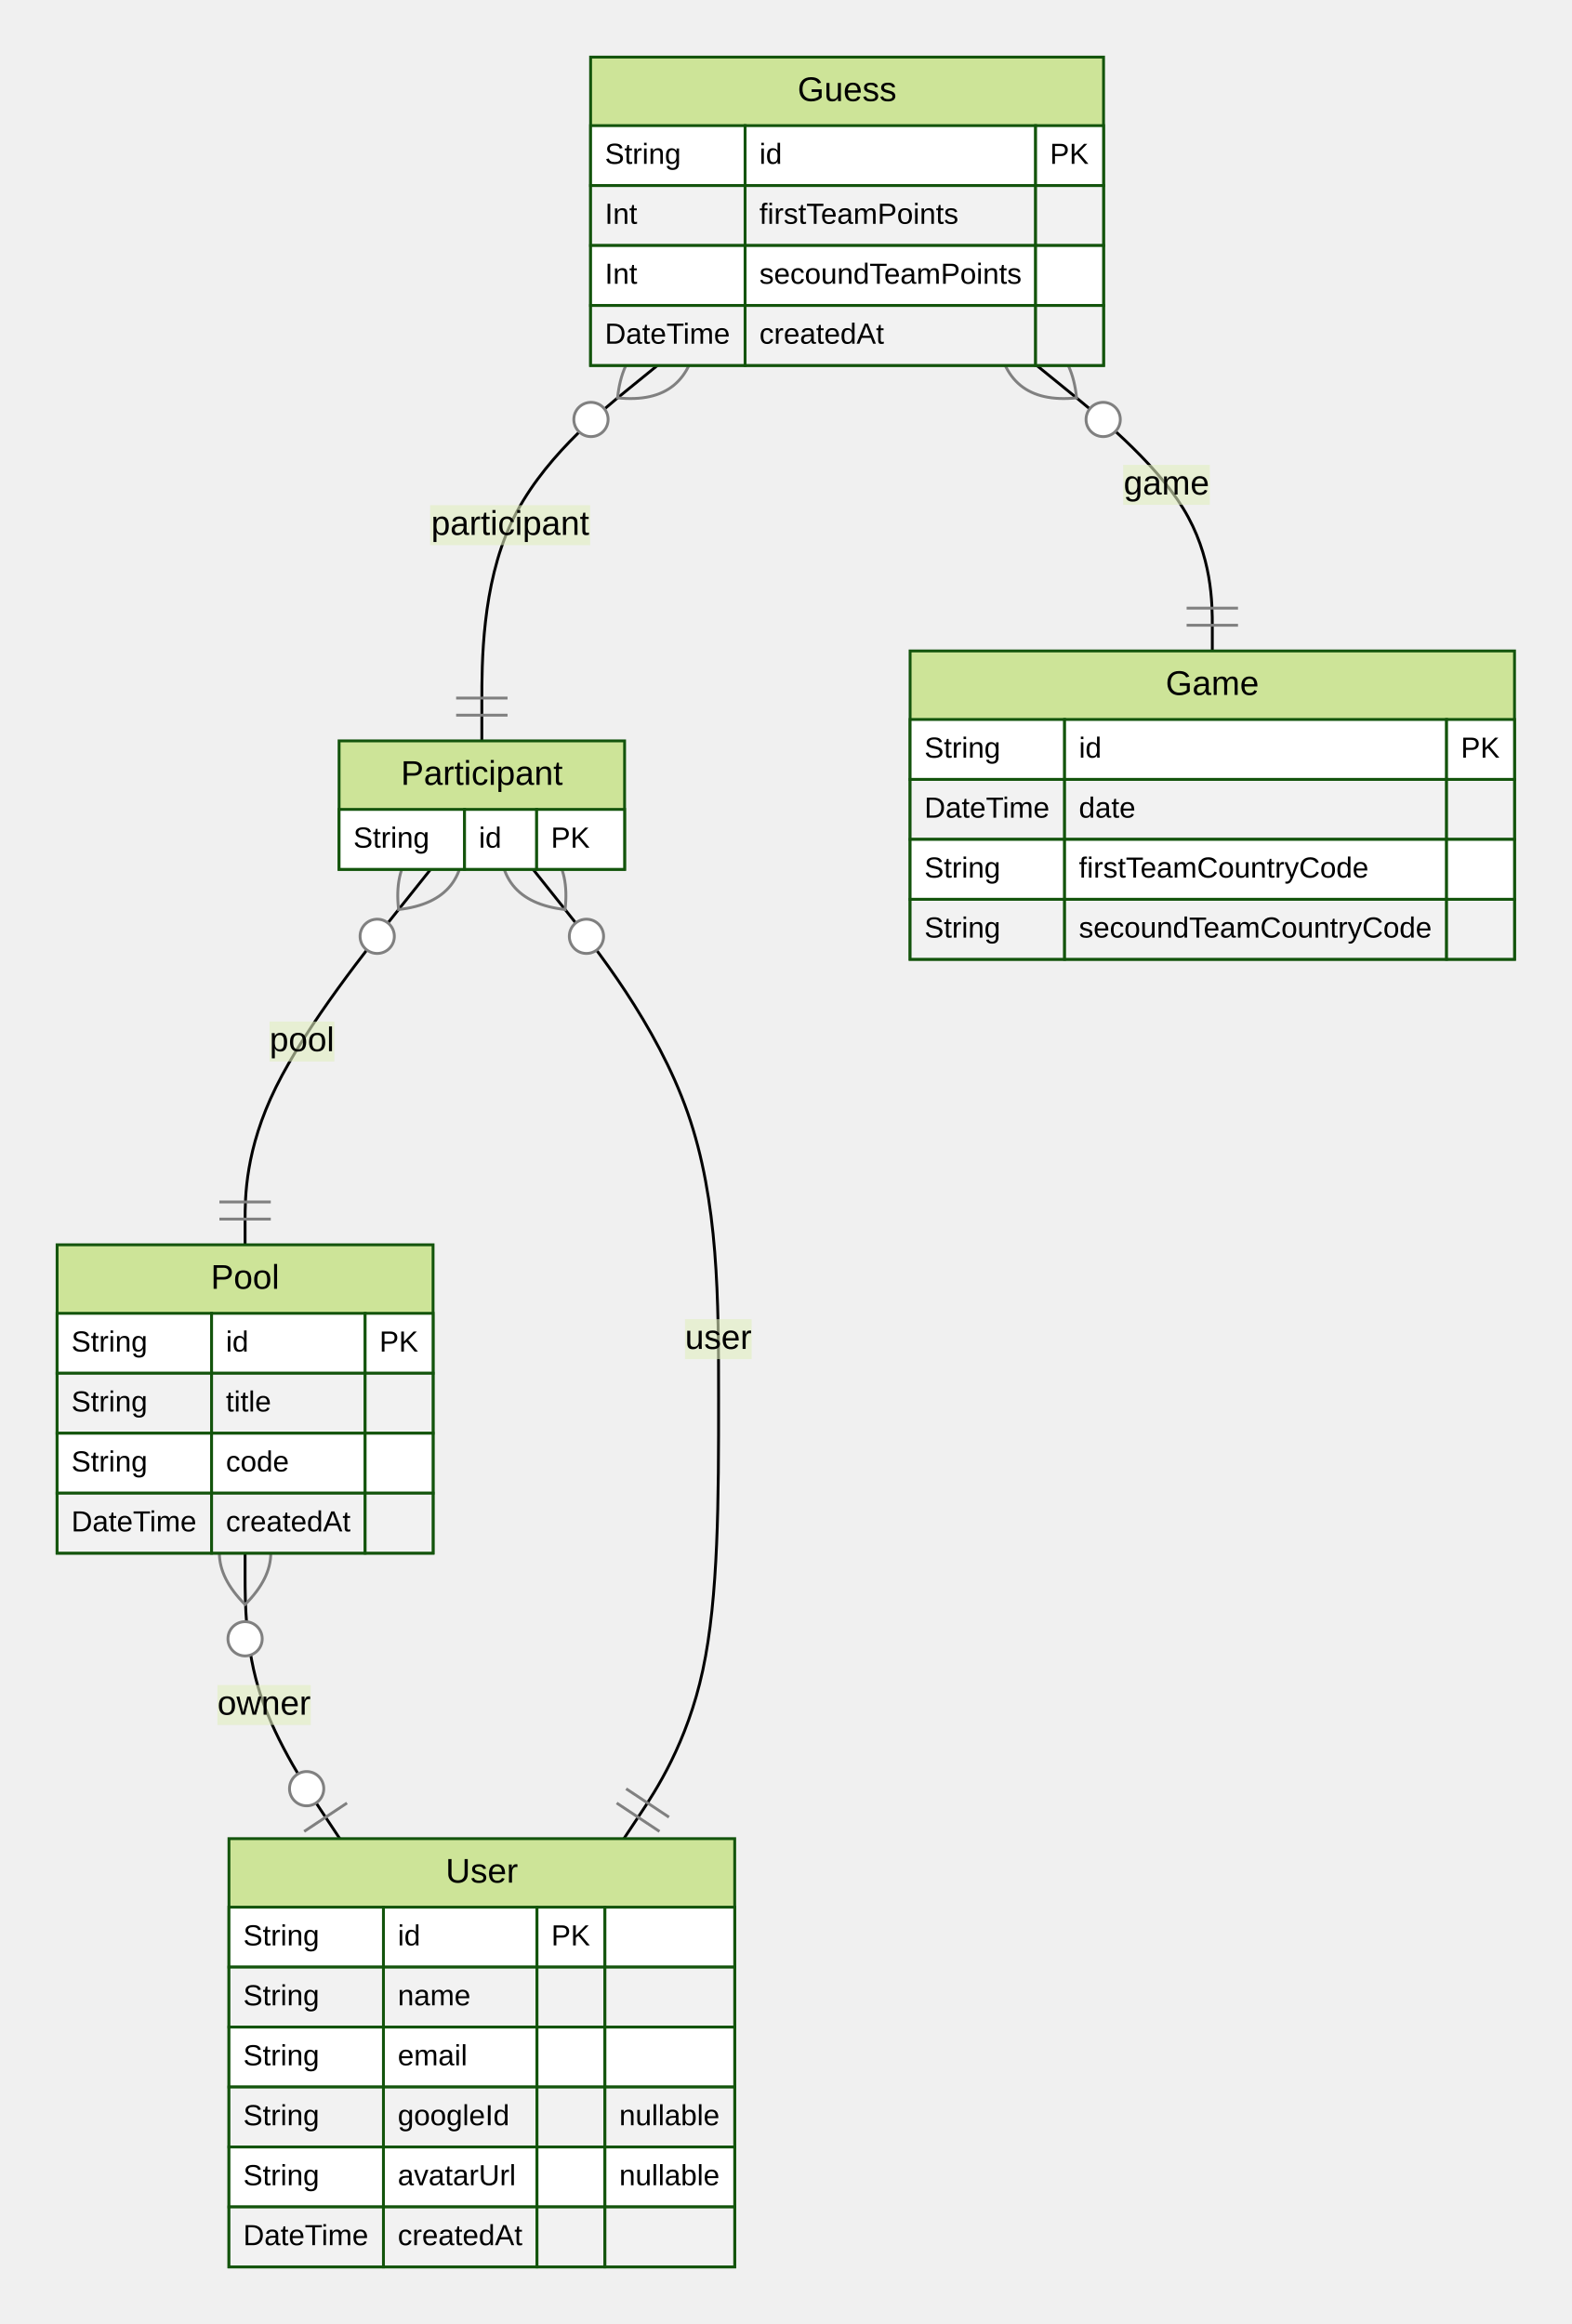
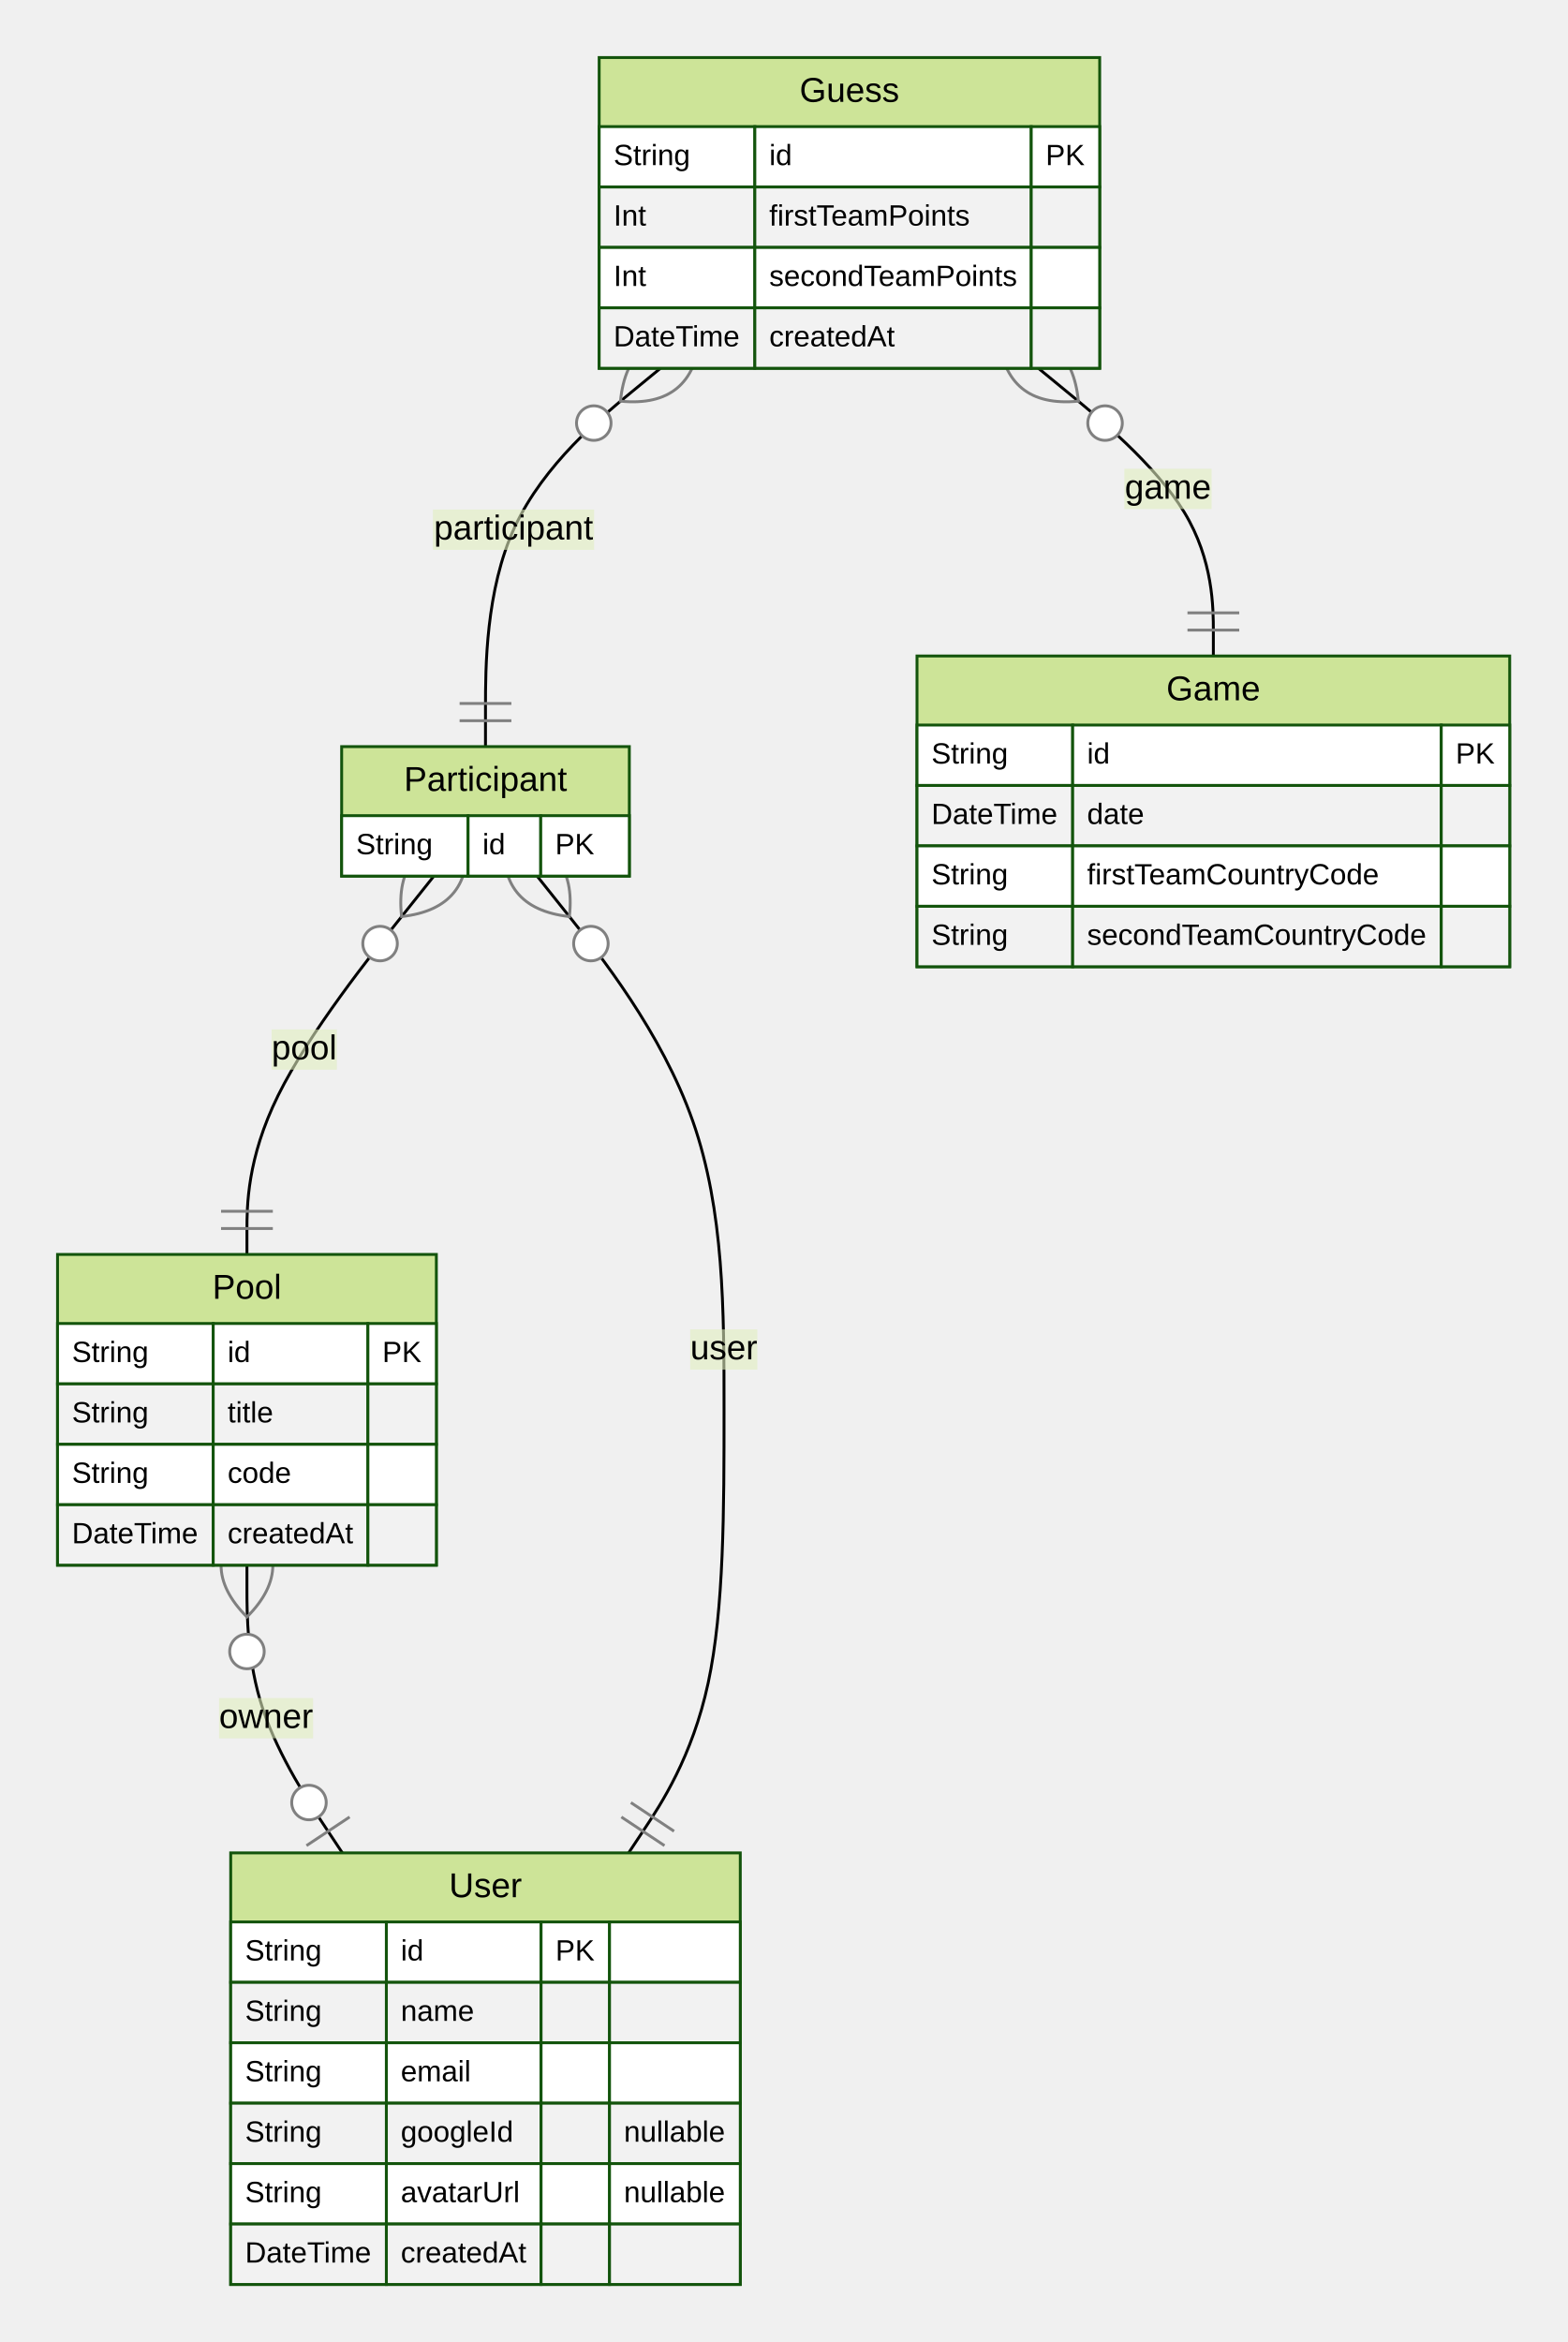
- <svg xmlns="http://www.w3.org/2000/svg" aria-labelledby="chart-title-mermaid-0 chart-desc-mermaid-0" role="img" viewBox="0 0 550.457 814" style="max-width: 550.457px; background-color: white;" width="100%" id="mermaid-0">
+ <svg xmlns="http://www.w3.org/2000/svg" aria-labelledby="chart-title-mermaid-0 chart-desc-mermaid-0" role="img" viewBox="0 0 544.791 814" style="max-width: 544.791px; background-color: white;" width="100%" id="mermaid-0">
  <style>#mermaid-0 {font-family:"trebuchet ms",verdana,arial,sans-serif;font-size:16px;fill:#000000;}#mermaid-0 .error-icon{fill:#552222;}#mermaid-0 .error-text{fill:#552222;stroke:#552222;}#mermaid-0 .edge-thickness-normal{stroke-width:2px;}#mermaid-0 .edge-thickness-thick{stroke-width:3.5px;}#mermaid-0 .edge-pattern-solid{stroke-dasharray:0;}#mermaid-0 .edge-pattern-dashed{stroke-dasharray:3;}#mermaid-0 .edge-pattern-dotted{stroke-dasharray:2;}#mermaid-0 .marker{fill:#000000;stroke:#000000;}#mermaid-0 .marker.cross{stroke:#000000;}#mermaid-0 svg{font-family:"trebuchet ms",verdana,arial,sans-serif;font-size:16px;}#mermaid-0 .entityBox{fill:#cde498;stroke:#13540c;}#mermaid-0 .attributeBoxOdd{fill:#ffffff;stroke:#13540c;}#mermaid-0 .attributeBoxEven{fill:#f2f2f2;stroke:#13540c;}#mermaid-0 .relationshipLabelBox{fill:hsl(78.158, 58.462%, 84.51%);opacity:0.7;background-color:hsl(78.158, 58.462%, 84.51%);}#mermaid-0 .relationshipLabelBox rect{opacity:0.5;}#mermaid-0 .relationshipLine{stroke:#000000;}#mermaid-0 :root{--mermaid-font-family:"trebuchet ms",verdana,arial,sans-serif;}</style>
  <g />
  <defs>
    <marker orient="auto" markerHeight="18" markerWidth="18" refY="9" refX="0" id="ONLY_ONE_START">
      <path d="M9,0 L9,18 M15,0 L15,18" fill="none" stroke="gray" />
    </marker>
  </defs>
  <defs>
    <marker orient="auto" markerHeight="18" markerWidth="18" refY="9" refX="18" id="ONLY_ONE_END">
      <path d="M3,0 L3,18 M9,0 L9,18" fill="none" stroke="gray" />
    </marker>
  </defs>
  <defs>
    <marker orient="auto" markerHeight="18" markerWidth="30" refY="9" refX="0" id="ZERO_OR_ONE_START">
      <circle r="6" cy="9" cx="21" fill="white" stroke="gray" />
      <path d="M9,0 L9,18" fill="none" stroke="gray" />
    </marker>
  </defs>
  <defs>
    <marker orient="auto" markerHeight="18" markerWidth="30" refY="9" refX="30" id="ZERO_OR_ONE_END">
      <circle r="6" cy="9" cx="9" fill="white" stroke="gray" />
      <path d="M21,0 L21,18" fill="none" stroke="gray" />
    </marker>
  </defs>
  <defs>
    <marker orient="auto" markerHeight="36" markerWidth="45" refY="18" refX="18" id="ONE_OR_MORE_START">
      <path d="M0,18 Q 18,0 36,18 Q 18,36 0,18 M42,9 L42,27" fill="none" stroke="gray" />
    </marker>
  </defs>
  <defs>
    <marker orient="auto" markerHeight="36" markerWidth="45" refY="18" refX="27" id="ONE_OR_MORE_END">
      <path d="M3,9 L3,27 M9,18 Q27,0 45,18 Q27,36 9,18" fill="none" stroke="gray" />
    </marker>
  </defs>
  <defs>
    <marker orient="auto" markerHeight="36" markerWidth="57" refY="18" refX="18" id="ZERO_OR_MORE_START">
      <circle r="6" cy="18" cx="48" fill="white" stroke="gray" />
      <path d="M0,18 Q18,0 36,18 Q18,36 0,18" fill="none" stroke="gray" />
    </marker>
  </defs>
  <defs>
    <marker orient="auto" markerHeight="36" markerWidth="57" refY="18" refX="39" id="ZERO_OR_MORE_END">
      <circle r="6" cy="18" cx="9" fill="white" stroke="gray" />
      <path d="M21,18 Q39,0 57,18 Q39,36 21,18" fill="none" stroke="gray" />
    </marker>
  </defs>
  <path marker-start="url(#ZERO_OR_MORE_START)" marker-end="url(#ZERO_OR_ONE_END)" fill="none" stroke="gray" d="M85.841,544L85.841,552.333C85.841,560.667,85.841,577.333,91.37,594C96.898,610.667,107.954,627.333,113.482,635.667L119.01,644" class="er relationshipLine" />
  <path marker-start="url(#ZERO_OR_MORE_START)" marker-end="url(#ONLY_ONE_END)" fill="none" stroke="gray" d="M186.702,304.5L197.532,318.083C208.362,331.667,230.023,358.833,240.853,389.75C251.683,420.667,251.683,455.333,251.683,490C251.683,524.667,251.683,559.333,246.155,585C240.627,610.667,229.571,627.333,224.043,635.667L218.515,644" class="er relationshipLine" />
  <path marker-start="url(#ZERO_OR_MORE_START)" marker-end="url(#ONLY_ONE_END)" fill="none" stroke="gray" d="M150.823,304.5L139.992,318.083C129.162,331.667,107.502,358.833,96.672,380.75C85.841,402.667,85.841,419.333,85.841,427.667L85.841,436" class="er relationshipLine" />
-   <path marker-start="url(#ZERO_OR_MORE_START)" marker-end="url(#ONLY_ONE_END)" fill="none" stroke="gray" d="M230.264,128L220.014,136.333C209.763,144.667,189.263,161.333,179.013,183.25C168.762,205.167,168.762,232.333,168.762,245.917L168.762,259.5" class="er relationshipLine" />
-   <path marker-start="url(#ZERO_OR_MORE_START)" marker-end="url(#ONLY_ONE_END)" fill="none" stroke="gray" d="M363.108,128L373.358,136.333C383.608,144.667,404.109,161.333,414.359,178C424.61,194.667,424.61,211.333,424.61,219.667L424.61,228" class="er relationshipLine" />
+   <path marker-start="url(#ZERO_OR_MORE_START)" marker-end="url(#ONLY_ONE_END)" fill="none" stroke="gray" d="M229.583,128L219.446,136.333C209.309,144.667,189.036,161.333,178.899,183.25C168.762,205.167,168.762,232.333,168.762,245.917L168.762,259.5" class="er relationshipLine" />
+   <path marker-start="url(#ZERO_OR_MORE_START)" marker-end="url(#ONLY_ONE_END)" fill="none" stroke="gray" d="M360.956,128L371.093,136.333C381.23,144.667,401.503,161.333,411.64,178C421.777,194.667,421.777,211.333,421.777,219.667L421.777,228" class="er relationshipLine" />
  <g transform="translate(20,436 )" id="Pool">
    <rect height="108" width="131.683" y="0" x="0" stroke="gray" fill-opacity="100%" fill="honeydew" class="er entityBox" />
    <text transform="translate(65.84149,12)" style="font-family: &quot;trebuchet ms&quot;, verdana, arial, sans-serif;; font-size: 12px" text-anchor="middle" dominant-baseline="middle" y="0" x="0" id="entity-Pool" class="er entityLabel">Pool</text>
    <rect height="21" width="54.113" y="24" x="0" stroke="gray" fill-opacity="100%" fill="honeydew" class="er attributeBoxOdd" />
    <text transform="translate(5,34.5)" style="font-family: &quot;trebuchet ms&quot;, verdana, arial, sans-serif;; font-size: 10.2px" text-anchor="left" dominant-baseline="middle" y="0" x="0" id="entity-Pool-attr-1-type" class="er entityLabel">String</text>
    <rect height="21" width="53.775" y="24" x="54.113" stroke="gray" fill-opacity="100%" fill="honeydew" class="er attributeBoxOdd" />
    <text transform="translate(59.11313,34.5)" style="font-family: &quot;trebuchet ms&quot;, verdana, arial, sans-serif;; font-size: 10.2px" text-anchor="left" dominant-baseline="middle" y="0" x="0" id="entity-Pool-attr-1-name" class="er entityLabel">id</text>
    <rect height="21" width="23.795" y="24" x="107.888" stroke="gray" fill-opacity="100%" fill="honeydew" class="er attributeBoxOdd" />
    <text transform="translate(112.888,34.5)" style="font-family: &quot;trebuchet ms&quot;, verdana, arial, sans-serif;; font-size: 10.2px" text-anchor="left" dominant-baseline="middle" y="0" x="0" id="entity-Pool-attr-1-key" class="er entityLabel">PK</text>
    <rect height="21" width="54.113" y="45" x="0" stroke="gray" fill-opacity="100%" fill="honeydew" class="er attributeBoxEven" />
    <text transform="translate(5,55.5)" style="font-family: &quot;trebuchet ms&quot;, verdana, arial, sans-serif;; font-size: 10.2px" text-anchor="left" dominant-baseline="middle" y="0" x="0" id="entity-Pool-attr-2-type" class="er entityLabel">String</text>
    <rect height="21" width="53.775" y="45" x="54.113" stroke="gray" fill-opacity="100%" fill="honeydew" class="er attributeBoxEven" />
    <text transform="translate(59.11313,55.5)" style="font-family: &quot;trebuchet ms&quot;, verdana, arial, sans-serif;; font-size: 10.2px" text-anchor="left" dominant-baseline="middle" y="0" x="0" id="entity-Pool-attr-2-name" class="er entityLabel">title</text>
    <rect height="21" width="23.795" y="45" x="107.888" stroke="gray" fill-opacity="100%" fill="honeydew" class="er attributeBoxEven" />
    <text transform="translate(112.888,55.5)" style="font-family: &quot;trebuchet ms&quot;, verdana, arial, sans-serif;; font-size: 10.2px" text-anchor="left" dominant-baseline="middle" y="0" x="0" id="entity-Pool-attr-2-key" class="er entityLabel" />
    <rect height="21" width="54.113" y="66" x="0" stroke="gray" fill-opacity="100%" fill="honeydew" class="er attributeBoxOdd" />
    <text transform="translate(5,76.5)" style="font-family: &quot;trebuchet ms&quot;, verdana, arial, sans-serif;; font-size: 10.2px" text-anchor="left" dominant-baseline="middle" y="0" x="0" id="entity-Pool-attr-3-type" class="er entityLabel">String</text>
    <rect height="21" width="53.775" y="66" x="54.113" stroke="gray" fill-opacity="100%" fill="honeydew" class="er attributeBoxOdd" />
    <text transform="translate(59.11313,76.5)" style="font-family: &quot;trebuchet ms&quot;, verdana, arial, sans-serif;; font-size: 10.2px" text-anchor="left" dominant-baseline="middle" y="0" x="0" id="entity-Pool-attr-3-name" class="er entityLabel">code</text>
    <rect height="21" width="23.795" y="66" x="107.888" stroke="gray" fill-opacity="100%" fill="honeydew" class="er attributeBoxOdd" />
    <text transform="translate(112.888,76.5)" style="font-family: &quot;trebuchet ms&quot;, verdana, arial, sans-serif;; font-size: 10.2px" text-anchor="left" dominant-baseline="middle" y="0" x="0" id="entity-Pool-attr-3-key" class="er entityLabel" />
    <rect height="21" width="54.113" y="87" x="0" stroke="gray" fill-opacity="100%" fill="honeydew" class="er attributeBoxEven" />
    <text transform="translate(5,97.5)" style="font-family: &quot;trebuchet ms&quot;, verdana, arial, sans-serif;; font-size: 10.2px" text-anchor="left" dominant-baseline="middle" y="0" x="0" id="entity-Pool-attr-4-type" class="er entityLabel">DateTime</text>
    <rect height="21" width="53.775" y="87" x="54.113" stroke="gray" fill-opacity="100%" fill="honeydew" class="er attributeBoxEven" />
    <text transform="translate(59.11313,97.5)" style="font-family: &quot;trebuchet ms&quot;, verdana, arial, sans-serif;; font-size: 10.2px" text-anchor="left" dominant-baseline="middle" y="0" x="0" id="entity-Pool-attr-4-name" class="er entityLabel">createdAt</text>
    <rect height="21" width="23.795" y="87" x="107.888" stroke="gray" fill-opacity="100%" fill="honeydew" class="er attributeBoxEven" />
    <text transform="translate(112.888,97.5)" style="font-family: &quot;trebuchet ms&quot;, verdana, arial, sans-serif;; font-size: 10.2px" text-anchor="left" dominant-baseline="middle" y="0" x="0" id="entity-Pool-attr-4-key" class="er entityLabel" />
  </g>
  <g transform="translate(118.7622,259.5 )" id="Participant">
    <rect height="45" width="100" y="0" x="0" stroke="gray" fill-opacity="100%" fill="honeydew" class="er entityBox" />
    <text transform="translate(50,12)" style="font-family: &quot;trebuchet ms&quot;, verdana, arial, sans-serif;; font-size: 12px" text-anchor="middle" dominant-baseline="middle" y="0" x="0" id="entity-Participant" class="er entityLabel">Participant</text>
    <rect height="21" width="43.945" y="24" x="0" stroke="gray" fill-opacity="100%" fill="honeydew" class="er attributeBoxOdd" />
    <text transform="translate(5,34.5)" style="font-family: &quot;trebuchet ms&quot;, verdana, arial, sans-serif;; font-size: 10.2px" text-anchor="left" dominant-baseline="middle" y="0" x="0" id="entity-Participant-attr-1-type" class="er entityLabel">String</text>
    <rect height="21" width="25.262" y="24" x="43.945" stroke="gray" fill-opacity="100%" fill="honeydew" class="er attributeBoxOdd" />
    <text transform="translate(48.94526,34.5)" style="font-family: &quot;trebuchet ms&quot;, verdana, arial, sans-serif;; font-size: 10.2px" text-anchor="left" dominant-baseline="middle" y="0" x="0" id="entity-Participant-attr-1-name" class="er entityLabel">id</text>
    <rect height="21" width="30.793" y="24" x="69.207" stroke="gray" fill-opacity="100%" fill="honeydew" class="er attributeBoxOdd" />
    <text transform="translate(74.20681,34.5)" style="font-family: &quot;trebuchet ms&quot;, verdana, arial, sans-serif;; font-size: 10.2px" text-anchor="left" dominant-baseline="middle" y="0" x="0" id="entity-Participant-attr-1-key" class="er entityLabel">PK</text>
  </g>
  <g transform="translate(80.19414,644 )" id="User">
    <rect height="150" width="177.136" y="0" x="0" stroke="gray" fill-opacity="100%" fill="honeydew" class="er entityBox" />
    <text transform="translate(88.5681,12)" style="font-family: &quot;trebuchet ms&quot;, verdana, arial, sans-serif;; font-size: 12px" text-anchor="middle" dominant-baseline="middle" y="0" x="0" id="entity-User" class="er entityLabel">User</text>
    <rect height="21" width="54.113" y="24" x="0" stroke="gray" fill-opacity="100%" fill="honeydew" class="er attributeBoxOdd" />
    <text transform="translate(5,34.5)" style="font-family: &quot;trebuchet ms&quot;, verdana, arial, sans-serif;; font-size: 10.2px" text-anchor="left" dominant-baseline="middle" y="0" x="0" id="entity-User-attr-1-type" class="er entityLabel">String</text>
    <rect height="21" width="53.775" y="24" x="54.113" stroke="gray" fill-opacity="100%" fill="honeydew" class="er attributeBoxOdd" />
    <text transform="translate(59.11313,34.5)" style="font-family: &quot;trebuchet ms&quot;, verdana, arial, sans-serif;; font-size: 10.2px" text-anchor="left" dominant-baseline="middle" y="0" x="0" id="entity-User-attr-1-name" class="er entityLabel">id</text>
    <rect height="21" width="23.795" y="24" x="107.888" stroke="gray" fill-opacity="100%" fill="honeydew" class="er attributeBoxOdd" />
    <text transform="translate(112.888,34.5)" style="font-family: &quot;trebuchet ms&quot;, verdana, arial, sans-serif;; font-size: 10.2px" text-anchor="left" dominant-baseline="middle" y="0" x="0" id="entity-User-attr-1-key" class="er entityLabel">PK</text>
    <rect height="21" width="45.453" y="24" x="131.683" stroke="gray" fill-opacity="100%" fill="honeydew" class="er attributeBoxOdd" />
    <text transform="translate(136.683,34.5)" style="font-family: &quot;trebuchet ms&quot;, verdana, arial, sans-serif;; font-size: 10.2px" text-anchor="left" dominant-baseline="middle" y="0" x="0" id="entity-User-attr-1-comment" class="er entityLabel" />
    <rect height="21" width="54.113" y="45" x="0" stroke="gray" fill-opacity="100%" fill="honeydew" class="er attributeBoxEven" />
    <text transform="translate(5,55.5)" style="font-family: &quot;trebuchet ms&quot;, verdana, arial, sans-serif;; font-size: 10.2px" text-anchor="left" dominant-baseline="middle" y="0" x="0" id="entity-User-attr-2-type" class="er entityLabel">String</text>
    <rect height="21" width="53.775" y="45" x="54.113" stroke="gray" fill-opacity="100%" fill="honeydew" class="er attributeBoxEven" />
    <text transform="translate(59.11313,55.5)" style="font-family: &quot;trebuchet ms&quot;, verdana, arial, sans-serif;; font-size: 10.2px" text-anchor="left" dominant-baseline="middle" y="0" x="0" id="entity-User-attr-2-name" class="er entityLabel">name</text>
    <rect height="21" width="23.795" y="45" x="107.888" stroke="gray" fill-opacity="100%" fill="honeydew" class="er attributeBoxEven" />
    <text transform="translate(112.888,55.5)" style="font-family: &quot;trebuchet ms&quot;, verdana, arial, sans-serif;; font-size: 10.2px" text-anchor="left" dominant-baseline="middle" y="0" x="0" id="entity-User-attr-2-key" class="er entityLabel" />
    <rect height="21" width="45.453" y="45" x="131.683" stroke="gray" fill-opacity="100%" fill="honeydew" class="er attributeBoxEven" />
    <text transform="translate(136.683,55.5)" style="font-family: &quot;trebuchet ms&quot;, verdana, arial, sans-serif;; font-size: 10.2px" text-anchor="left" dominant-baseline="middle" y="0" x="0" id="entity-User-attr-2-comment" class="er entityLabel" />
    <rect height="21" width="54.113" y="66" x="0" stroke="gray" fill-opacity="100%" fill="honeydew" class="er attributeBoxOdd" />
    <text transform="translate(5,76.5)" style="font-family: &quot;trebuchet ms&quot;, verdana, arial, sans-serif;; font-size: 10.2px" text-anchor="left" dominant-baseline="middle" y="0" x="0" id="entity-User-attr-3-type" class="er entityLabel">String</text>
    <rect height="21" width="53.775" y="66" x="54.113" stroke="gray" fill-opacity="100%" fill="honeydew" class="er attributeBoxOdd" />
    <text transform="translate(59.11313,76.5)" style="font-family: &quot;trebuchet ms&quot;, verdana, arial, sans-serif;; font-size: 10.2px" text-anchor="left" dominant-baseline="middle" y="0" x="0" id="entity-User-attr-3-name" class="er entityLabel">email</text>
    <rect height="21" width="23.795" y="66" x="107.888" stroke="gray" fill-opacity="100%" fill="honeydew" class="er attributeBoxOdd" />
    <text transform="translate(112.888,76.5)" style="font-family: &quot;trebuchet ms&quot;, verdana, arial, sans-serif;; font-size: 10.2px" text-anchor="left" dominant-baseline="middle" y="0" x="0" id="entity-User-attr-3-key" class="er entityLabel" />
    <rect height="21" width="45.453" y="66" x="131.683" stroke="gray" fill-opacity="100%" fill="honeydew" class="er attributeBoxOdd" />
    <text transform="translate(136.683,76.5)" style="font-family: &quot;trebuchet ms&quot;, verdana, arial, sans-serif;; font-size: 10.2px" text-anchor="left" dominant-baseline="middle" y="0" x="0" id="entity-User-attr-3-comment" class="er entityLabel" />
    <rect height="21" width="54.113" y="87" x="0" stroke="gray" fill-opacity="100%" fill="honeydew" class="er attributeBoxEven" />
    <text transform="translate(5,97.5)" style="font-family: &quot;trebuchet ms&quot;, verdana, arial, sans-serif;; font-size: 10.2px" text-anchor="left" dominant-baseline="middle" y="0" x="0" id="entity-User-attr-4-type" class="er entityLabel">String</text>
    <rect height="21" width="53.775" y="87" x="54.113" stroke="gray" fill-opacity="100%" fill="honeydew" class="er attributeBoxEven" />
    <text transform="translate(59.11313,97.5)" style="font-family: &quot;trebuchet ms&quot;, verdana, arial, sans-serif;; font-size: 10.2px" text-anchor="left" dominant-baseline="middle" y="0" x="0" id="entity-User-attr-4-name" class="er entityLabel">googleId</text>
    <rect height="21" width="23.795" y="87" x="107.888" stroke="gray" fill-opacity="100%" fill="honeydew" class="er attributeBoxEven" />
    <text transform="translate(112.888,97.5)" style="font-family: &quot;trebuchet ms&quot;, verdana, arial, sans-serif;; font-size: 10.2px" text-anchor="left" dominant-baseline="middle" y="0" x="0" id="entity-User-attr-4-key" class="er entityLabel" />
    <rect height="21" width="45.453" y="87" x="131.683" stroke="gray" fill-opacity="100%" fill="honeydew" class="er attributeBoxEven" />
    <text transform="translate(136.683,97.5)" style="font-family: &quot;trebuchet ms&quot;, verdana, arial, sans-serif;; font-size: 10.2px" text-anchor="left" dominant-baseline="middle" y="0" x="0" id="entity-User-attr-4-comment" class="er entityLabel">nullable</text>
    <rect height="21" width="54.113" y="108" x="0" stroke="gray" fill-opacity="100%" fill="honeydew" class="er attributeBoxOdd" />
    <text transform="translate(5,118.5)" style="font-family: &quot;trebuchet ms&quot;, verdana, arial, sans-serif;; font-size: 10.2px" text-anchor="left" dominant-baseline="middle" y="0" x="0" id="entity-User-attr-5-type" class="er entityLabel">String</text>
    <rect height="21" width="53.775" y="108" x="54.113" stroke="gray" fill-opacity="100%" fill="honeydew" class="er attributeBoxOdd" />
    <text transform="translate(59.11313,118.5)" style="font-family: &quot;trebuchet ms&quot;, verdana, arial, sans-serif;; font-size: 10.2px" text-anchor="left" dominant-baseline="middle" y="0" x="0" id="entity-User-attr-5-name" class="er entityLabel">avatarUrl</text>
    <rect height="21" width="23.795" y="108" x="107.888" stroke="gray" fill-opacity="100%" fill="honeydew" class="er attributeBoxOdd" />
    <text transform="translate(112.888,118.5)" style="font-family: &quot;trebuchet ms&quot;, verdana, arial, sans-serif;; font-size: 10.2px" text-anchor="left" dominant-baseline="middle" y="0" x="0" id="entity-User-attr-5-key" class="er entityLabel" />
    <rect height="21" width="45.453" y="108" x="131.683" stroke="gray" fill-opacity="100%" fill="honeydew" class="er attributeBoxOdd" />
    <text transform="translate(136.683,118.5)" style="font-family: &quot;trebuchet ms&quot;, verdana, arial, sans-serif;; font-size: 10.2px" text-anchor="left" dominant-baseline="middle" y="0" x="0" id="entity-User-attr-5-comment" class="er entityLabel">nullable</text>
    <rect height="21" width="54.113" y="129" x="0" stroke="gray" fill-opacity="100%" fill="honeydew" class="er attributeBoxEven" />
    <text transform="translate(5,139.5)" style="font-family: &quot;trebuchet ms&quot;, verdana, arial, sans-serif;; font-size: 10.2px" text-anchor="left" dominant-baseline="middle" y="0" x="0" id="entity-User-attr-6-type" class="er entityLabel">DateTime</text>
    <rect height="21" width="53.775" y="129" x="54.113" stroke="gray" fill-opacity="100%" fill="honeydew" class="er attributeBoxEven" />
    <text transform="translate(59.11313,139.5)" style="font-family: &quot;trebuchet ms&quot;, verdana, arial, sans-serif;; font-size: 10.2px" text-anchor="left" dominant-baseline="middle" y="0" x="0" id="entity-User-attr-6-name" class="er entityLabel">createdAt</text>
    <rect height="21" width="23.795" y="129" x="107.888" stroke="gray" fill-opacity="100%" fill="honeydew" class="er attributeBoxEven" />
    <text transform="translate(112.888,139.5)" style="font-family: &quot;trebuchet ms&quot;, verdana, arial, sans-serif;; font-size: 10.2px" text-anchor="left" dominant-baseline="middle" y="0" x="0" id="entity-User-attr-6-key" class="er entityLabel" />
    <rect height="21" width="45.453" y="129" x="131.683" stroke="gray" fill-opacity="100%" fill="honeydew" class="er attributeBoxEven" />
    <text transform="translate(136.683,139.5)" style="font-family: &quot;trebuchet ms&quot;, verdana, arial, sans-serif;; font-size: 10.2px" text-anchor="left" dominant-baseline="middle" y="0" x="0" id="entity-User-attr-6-comment" class="er entityLabel" />
  </g>
  <g transform="translate(318.7622,228 )" id="Game">
-     <rect height="108" width="211.695" y="0" x="0" stroke="gray" fill-opacity="100%" fill="honeydew" class="er entityBox" />
-     <text transform="translate(105.8474,12)" style="font-family: &quot;trebuchet ms&quot;, verdana, arial, sans-serif;; font-size: 12px" text-anchor="middle" dominant-baseline="middle" y="0" x="0" id="entity-Game" class="er entityLabel">Game</text>
+     <rect height="108" width="206.029" y="0" x="0" stroke="gray" fill-opacity="100%" fill="honeydew" class="er entityBox" />
+     <text transform="translate(103.0145,12)" style="font-family: &quot;trebuchet ms&quot;, verdana, arial, sans-serif;; font-size: 12px" text-anchor="middle" dominant-baseline="middle" y="0" x="0" id="entity-Game" class="er entityLabel">Game</text>
    <rect height="21" width="54.113" y="24" x="0" stroke="gray" fill-opacity="100%" fill="honeydew" class="er attributeBoxOdd" />
    <text transform="translate(5,34.5)" style="font-family: &quot;trebuchet ms&quot;, verdana, arial, sans-serif;; font-size: 10.2px" text-anchor="left" dominant-baseline="middle" y="0" x="0" id="entity-Game-attr-1-type" class="er entityLabel">String</text>
-     <rect height="21" width="133.787" y="24" x="54.113" stroke="gray" fill-opacity="100%" fill="honeydew" class="er attributeBoxOdd" />
+     <rect height="21" width="128.121" y="24" x="54.113" stroke="gray" fill-opacity="100%" fill="honeydew" class="er attributeBoxOdd" />
    <text transform="translate(59.11313,34.5)" style="font-family: &quot;trebuchet ms&quot;, verdana, arial, sans-serif;; font-size: 10.2px" text-anchor="left" dominant-baseline="middle" y="0" x="0" id="entity-Game-attr-1-name" class="er entityLabel">id</text>
-     <rect height="21" width="23.795" y="24" x="187.9" stroke="gray" fill-opacity="100%" fill="honeydew" class="er attributeBoxOdd" />
-     <text transform="translate(192.8997,34.5)" style="font-family: &quot;trebuchet ms&quot;, verdana, arial, sans-serif;; font-size: 10.2px" text-anchor="left" dominant-baseline="middle" y="0" x="0" id="entity-Game-attr-1-key" class="er entityLabel">PK</text>
+     <rect height="21" width="23.795" y="24" x="182.234" stroke="gray" fill-opacity="100%" fill="honeydew" class="er attributeBoxOdd" />
+     <text transform="translate(187.2339,34.5)" style="font-family: &quot;trebuchet ms&quot;, verdana, arial, sans-serif;; font-size: 10.2px" text-anchor="left" dominant-baseline="middle" y="0" x="0" id="entity-Game-attr-1-key" class="er entityLabel">PK</text>
    <rect height="21" width="54.113" y="45" x="0" stroke="gray" fill-opacity="100%" fill="honeydew" class="er attributeBoxEven" />
    <text transform="translate(5,55.5)" style="font-family: &quot;trebuchet ms&quot;, verdana, arial, sans-serif;; font-size: 10.2px" text-anchor="left" dominant-baseline="middle" y="0" x="0" id="entity-Game-attr-2-type" class="er entityLabel">DateTime</text>
-     <rect height="21" width="133.787" y="45" x="54.113" stroke="gray" fill-opacity="100%" fill="honeydew" class="er attributeBoxEven" />
+     <rect height="21" width="128.121" y="45" x="54.113" stroke="gray" fill-opacity="100%" fill="honeydew" class="er attributeBoxEven" />
    <text transform="translate(59.11313,55.5)" style="font-family: &quot;trebuchet ms&quot;, verdana, arial, sans-serif;; font-size: 10.2px" text-anchor="left" dominant-baseline="middle" y="0" x="0" id="entity-Game-attr-2-name" class="er entityLabel">date</text>
-     <rect height="21" width="23.795" y="45" x="187.9" stroke="gray" fill-opacity="100%" fill="honeydew" class="er attributeBoxEven" />
-     <text transform="translate(192.8997,55.5)" style="font-family: &quot;trebuchet ms&quot;, verdana, arial, sans-serif;; font-size: 10.2px" text-anchor="left" dominant-baseline="middle" y="0" x="0" id="entity-Game-attr-2-key" class="er entityLabel" />
+     <rect height="21" width="23.795" y="45" x="182.234" stroke="gray" fill-opacity="100%" fill="honeydew" class="er attributeBoxEven" />
+     <text transform="translate(187.2339,55.5)" style="font-family: &quot;trebuchet ms&quot;, verdana, arial, sans-serif;; font-size: 10.2px" text-anchor="left" dominant-baseline="middle" y="0" x="0" id="entity-Game-attr-2-key" class="er entityLabel" />
    <rect height="21" width="54.113" y="66" x="0" stroke="gray" fill-opacity="100%" fill="honeydew" class="er attributeBoxOdd" />
    <text transform="translate(5,76.5)" style="font-family: &quot;trebuchet ms&quot;, verdana, arial, sans-serif;; font-size: 10.2px" text-anchor="left" dominant-baseline="middle" y="0" x="0" id="entity-Game-attr-3-type" class="er entityLabel">String</text>
-     <rect height="21" width="133.787" y="66" x="54.113" stroke="gray" fill-opacity="100%" fill="honeydew" class="er attributeBoxOdd" />
+     <rect height="21" width="128.121" y="66" x="54.113" stroke="gray" fill-opacity="100%" fill="honeydew" class="er attributeBoxOdd" />
    <text transform="translate(59.11313,76.5)" style="font-family: &quot;trebuchet ms&quot;, verdana, arial, sans-serif;; font-size: 10.2px" text-anchor="left" dominant-baseline="middle" y="0" x="0" id="entity-Game-attr-3-name" class="er entityLabel">firstTeamCountryCode</text>
-     <rect height="21" width="23.795" y="66" x="187.9" stroke="gray" fill-opacity="100%" fill="honeydew" class="er attributeBoxOdd" />
-     <text transform="translate(192.8997,76.5)" style="font-family: &quot;trebuchet ms&quot;, verdana, arial, sans-serif;; font-size: 10.2px" text-anchor="left" dominant-baseline="middle" y="0" x="0" id="entity-Game-attr-3-key" class="er entityLabel" />
+     <rect height="21" width="23.795" y="66" x="182.234" stroke="gray" fill-opacity="100%" fill="honeydew" class="er attributeBoxOdd" />
+     <text transform="translate(187.2339,76.5)" style="font-family: &quot;trebuchet ms&quot;, verdana, arial, sans-serif;; font-size: 10.2px" text-anchor="left" dominant-baseline="middle" y="0" x="0" id="entity-Game-attr-3-key" class="er entityLabel" />
    <rect height="21" width="54.113" y="87" x="0" stroke="gray" fill-opacity="100%" fill="honeydew" class="er attributeBoxEven" />
    <text transform="translate(5,97.5)" style="font-family: &quot;trebuchet ms&quot;, verdana, arial, sans-serif;; font-size: 10.2px" text-anchor="left" dominant-baseline="middle" y="0" x="0" id="entity-Game-attr-4-type" class="er entityLabel">String</text>
-     <rect height="21" width="133.787" y="87" x="54.113" stroke="gray" fill-opacity="100%" fill="honeydew" class="er attributeBoxEven" />
-     <text transform="translate(59.11313,97.5)" style="font-family: &quot;trebuchet ms&quot;, verdana, arial, sans-serif;; font-size: 10.2px" text-anchor="left" dominant-baseline="middle" y="0" x="0" id="entity-Game-attr-4-name" class="er entityLabel">secoundTeamCountryCode</text>
-     <rect height="21" width="23.795" y="87" x="187.9" stroke="gray" fill-opacity="100%" fill="honeydew" class="er attributeBoxEven" />
-     <text transform="translate(192.8997,97.5)" style="font-family: &quot;trebuchet ms&quot;, verdana, arial, sans-serif;; font-size: 10.2px" text-anchor="left" dominant-baseline="middle" y="0" x="0" id="entity-Game-attr-4-key" class="er entityLabel" />
-   </g>
-   <g transform="translate(206.8569,20 )" id="Guess">
-     <rect height="108" width="179.658" y="0" x="0" stroke="gray" fill-opacity="100%" fill="honeydew" class="er entityBox" />
-     <text transform="translate(89.82906,12)" style="font-family: &quot;trebuchet ms&quot;, verdana, arial, sans-serif;; font-size: 12px" text-anchor="middle" dominant-baseline="middle" y="0" x="0" id="entity-Guess" class="er entityLabel">Guess</text>
+     <rect height="21" width="128.121" y="87" x="54.113" stroke="gray" fill-opacity="100%" fill="honeydew" class="er attributeBoxEven" />
+     <text transform="translate(59.11313,97.5)" style="font-family: &quot;trebuchet ms&quot;, verdana, arial, sans-serif;; font-size: 10.2px" text-anchor="left" dominant-baseline="middle" y="0" x="0" id="entity-Game-attr-4-name" class="er entityLabel">secondTeamCountryCode</text>
+     <rect height="21" width="23.795" y="87" x="182.234" stroke="gray" fill-opacity="100%" fill="honeydew" class="er attributeBoxEven" />
+     <text transform="translate(187.2339,97.5)" style="font-family: &quot;trebuchet ms&quot;, verdana, arial, sans-serif;; font-size: 10.2px" text-anchor="left" dominant-baseline="middle" y="0" x="0" id="entity-Game-attr-4-key" class="er entityLabel" />
+   </g>
+   <g transform="translate(208.2763,20 )" id="Guess">
+     <rect height="108" width="173.986" y="0" x="0" stroke="gray" fill-opacity="100%" fill="honeydew" class="er entityBox" />
+     <text transform="translate(86.99312,12)" style="font-family: &quot;trebuchet ms&quot;, verdana, arial, sans-serif;; font-size: 12px" text-anchor="middle" dominant-baseline="middle" y="0" x="0" id="entity-Guess" class="er entityLabel">Guess</text>
    <rect height="21" width="54.113" y="24" x="0" stroke="gray" fill-opacity="100%" fill="honeydew" class="er attributeBoxOdd" />
    <text transform="translate(5,34.5)" style="font-family: &quot;trebuchet ms&quot;, verdana, arial, sans-serif;; font-size: 10.2px" text-anchor="left" dominant-baseline="middle" y="0" x="0" id="entity-Guess-attr-1-type" class="er entityLabel">String</text>
-     <rect height="21" width="101.75" y="24" x="54.113" stroke="gray" fill-opacity="100%" fill="honeydew" class="er attributeBoxOdd" />
+     <rect height="21" width="96.078" y="24" x="54.113" stroke="gray" fill-opacity="100%" fill="honeydew" class="er attributeBoxOdd" />
    <text transform="translate(59.11313,34.5)" style="font-family: &quot;trebuchet ms&quot;, verdana, arial, sans-serif;; font-size: 10.2px" text-anchor="left" dominant-baseline="middle" y="0" x="0" id="entity-Guess-attr-1-name" class="er entityLabel">id</text>
-     <rect height="21" width="23.795" y="24" x="155.863" stroke="gray" fill-opacity="100%" fill="honeydew" class="er attributeBoxOdd" />
-     <text transform="translate(160.8631,34.5)" style="font-family: &quot;trebuchet ms&quot;, verdana, arial, sans-serif;; font-size: 10.2px" text-anchor="left" dominant-baseline="middle" y="0" x="0" id="entity-Guess-attr-1-key" class="er entityLabel">PK</text>
+     <rect height="21" width="23.795" y="24" x="150.191" stroke="gray" fill-opacity="100%" fill="honeydew" class="er attributeBoxOdd" />
+     <text transform="translate(155.1913,34.5)" style="font-family: &quot;trebuchet ms&quot;, verdana, arial, sans-serif;; font-size: 10.2px" text-anchor="left" dominant-baseline="middle" y="0" x="0" id="entity-Guess-attr-1-key" class="er entityLabel">PK</text>
    <rect height="21" width="54.113" y="45" x="0" stroke="gray" fill-opacity="100%" fill="honeydew" class="er attributeBoxEven" />
    <text transform="translate(5,55.5)" style="font-family: &quot;trebuchet ms&quot;, verdana, arial, sans-serif;; font-size: 10.2px" text-anchor="left" dominant-baseline="middle" y="0" x="0" id="entity-Guess-attr-2-type" class="er entityLabel">Int</text>
-     <rect height="21" width="101.75" y="45" x="54.113" stroke="gray" fill-opacity="100%" fill="honeydew" class="er attributeBoxEven" />
+     <rect height="21" width="96.078" y="45" x="54.113" stroke="gray" fill-opacity="100%" fill="honeydew" class="er attributeBoxEven" />
    <text transform="translate(59.11313,55.5)" style="font-family: &quot;trebuchet ms&quot;, verdana, arial, sans-serif;; font-size: 10.2px" text-anchor="left" dominant-baseline="middle" y="0" x="0" id="entity-Guess-attr-2-name" class="er entityLabel">firstTeamPoints</text>
-     <rect height="21" width="23.795" y="45" x="155.863" stroke="gray" fill-opacity="100%" fill="honeydew" class="er attributeBoxEven" />
-     <text transform="translate(160.8631,55.5)" style="font-family: &quot;trebuchet ms&quot;, verdana, arial, sans-serif;; font-size: 10.2px" text-anchor="left" dominant-baseline="middle" y="0" x="0" id="entity-Guess-attr-2-key" class="er entityLabel" />
+     <rect height="21" width="23.795" y="45" x="150.191" stroke="gray" fill-opacity="100%" fill="honeydew" class="er attributeBoxEven" />
+     <text transform="translate(155.1913,55.5)" style="font-family: &quot;trebuchet ms&quot;, verdana, arial, sans-serif;; font-size: 10.2px" text-anchor="left" dominant-baseline="middle" y="0" x="0" id="entity-Guess-attr-2-key" class="er entityLabel" />
    <rect height="21" width="54.113" y="66" x="0" stroke="gray" fill-opacity="100%" fill="honeydew" class="er attributeBoxOdd" />
    <text transform="translate(5,76.5)" style="font-family: &quot;trebuchet ms&quot;, verdana, arial, sans-serif;; font-size: 10.2px" text-anchor="left" dominant-baseline="middle" y="0" x="0" id="entity-Guess-attr-3-type" class="er entityLabel">Int</text>
-     <rect height="21" width="101.75" y="66" x="54.113" stroke="gray" fill-opacity="100%" fill="honeydew" class="er attributeBoxOdd" />
-     <text transform="translate(59.11313,76.5)" style="font-family: &quot;trebuchet ms&quot;, verdana, arial, sans-serif;; font-size: 10.2px" text-anchor="left" dominant-baseline="middle" y="0" x="0" id="entity-Guess-attr-3-name" class="er entityLabel">secoundTeamPoints</text>
-     <rect height="21" width="23.795" y="66" x="155.863" stroke="gray" fill-opacity="100%" fill="honeydew" class="er attributeBoxOdd" />
-     <text transform="translate(160.8631,76.5)" style="font-family: &quot;trebuchet ms&quot;, verdana, arial, sans-serif;; font-size: 10.2px" text-anchor="left" dominant-baseline="middle" y="0" x="0" id="entity-Guess-attr-3-key" class="er entityLabel" />
+     <rect height="21" width="96.078" y="66" x="54.113" stroke="gray" fill-opacity="100%" fill="honeydew" class="er attributeBoxOdd" />
+     <text transform="translate(59.11313,76.5)" style="font-family: &quot;trebuchet ms&quot;, verdana, arial, sans-serif;; font-size: 10.2px" text-anchor="left" dominant-baseline="middle" y="0" x="0" id="entity-Guess-attr-3-name" class="er entityLabel">secondTeamPoints</text>
+     <rect height="21" width="23.795" y="66" x="150.191" stroke="gray" fill-opacity="100%" fill="honeydew" class="er attributeBoxOdd" />
+     <text transform="translate(155.1913,76.5)" style="font-family: &quot;trebuchet ms&quot;, verdana, arial, sans-serif;; font-size: 10.2px" text-anchor="left" dominant-baseline="middle" y="0" x="0" id="entity-Guess-attr-3-key" class="er entityLabel" />
    <rect height="21" width="54.113" y="87" x="0" stroke="gray" fill-opacity="100%" fill="honeydew" class="er attributeBoxEven" />
    <text transform="translate(5,97.5)" style="font-family: &quot;trebuchet ms&quot;, verdana, arial, sans-serif;; font-size: 10.2px" text-anchor="left" dominant-baseline="middle" y="0" x="0" id="entity-Guess-attr-4-type" class="er entityLabel">DateTime</text>
-     <rect height="21" width="101.75" y="87" x="54.113" stroke="gray" fill-opacity="100%" fill="honeydew" class="er attributeBoxEven" />
+     <rect height="21" width="96.078" y="87" x="54.113" stroke="gray" fill-opacity="100%" fill="honeydew" class="er attributeBoxEven" />
    <text transform="translate(59.11313,97.5)" style="font-family: &quot;trebuchet ms&quot;, verdana, arial, sans-serif;; font-size: 10.2px" text-anchor="left" dominant-baseline="middle" y="0" x="0" id="entity-Guess-attr-4-name" class="er entityLabel">createdAt</text>
-     <rect height="21" width="23.795" y="87" x="155.863" stroke="gray" fill-opacity="100%" fill="honeydew" class="er attributeBoxEven" />
-     <text transform="translate(160.8631,97.5)" style="font-family: &quot;trebuchet ms&quot;, verdana, arial, sans-serif;; font-size: 10.2px" text-anchor="left" dominant-baseline="middle" y="0" x="0" id="entity-Guess-attr-4-key" class="er entityLabel" />
+     <rect height="21" width="23.795" y="87" x="150.191" stroke="gray" fill-opacity="100%" fill="honeydew" class="er attributeBoxEven" />
+     <text transform="translate(155.1913,97.5)" style="font-family: &quot;trebuchet ms&quot;, verdana, arial, sans-serif;; font-size: 10.2px" text-anchor="left" dominant-baseline="middle" y="0" x="0" id="entity-Guess-attr-4-key" class="er entityLabel" />
  </g>
  <rect fill-opacity="85%" fill="white" height="14" width="32.688" y="590.185" x="76.147" class="er relationshipLabelBox" />
  <text style="font-family: &quot;trebuchet ms&quot;, verdana, arial, sans-serif;; font-size: 12px" dominant-baseline="middle" text-anchor="middle" y="597.185" x="92.491" id="rel1" class="er relationshipLabel">owner</text>
  <rect fill-opacity="85%" fill="white" height="14" width="23.348" y="462.055" x="239.92" class="er relationshipLabelBox" />
  <text style="font-family: &quot;trebuchet ms&quot;, verdana, arial, sans-serif;; font-size: 12px" dominant-baseline="middle" text-anchor="middle" y="469.055" x="251.594" id="rel2" class="er relationshipLabel">user</text>
  <rect fill-opacity="85%" fill="white" height="14" width="22.688" y="357.795" x="94.4" class="er relationshipLabelBox" />
  <text style="font-family: &quot;trebuchet ms&quot;, verdana, arial, sans-serif;; font-size: 12px" dominant-baseline="middle" text-anchor="middle" y="364.795" x="105.744" id="rel3" class="er relationshipLabel">pool</text>
-   <rect fill-opacity="85%" fill="white" height="14" width="56.031" y="176.948" x="150.675" class="er relationshipLabelBox" />
-   <text style="font-family: &quot;trebuchet ms&quot;, verdana, arial, sans-serif;; font-size: 12px" dominant-baseline="middle" text-anchor="middle" y="183.948" x="178.691" id="rel4" class="er relationshipLabel">participant</text>
-   <rect fill-opacity="85%" fill="white" height="14" width="30.344" y="162.814" x="393.389" class="er relationshipLabelBox" />
-   <text style="font-family: &quot;trebuchet ms&quot;, verdana, arial, sans-serif;; font-size: 12px" dominant-baseline="middle" text-anchor="middle" y="169.814" x="408.561" id="rel5" class="er relationshipLabel">game</text>
+   <rect fill-opacity="85%" fill="white" height="14" width="56.031" y="177.114" x="150.49" class="er relationshipLabelBox" />
+   <text style="font-family: &quot;trebuchet ms&quot;, verdana, arial, sans-serif;; font-size: 12px" dominant-baseline="middle" text-anchor="middle" y="184.114" x="178.506" id="rel4" class="er relationshipLabel">participant</text>
+   <rect fill-opacity="85%" fill="white" height="14" width="30.344" y="162.93" x="390.825" class="er relationshipLabelBox" />
+   <text style="font-family: &quot;trebuchet ms&quot;, verdana, arial, sans-serif;; font-size: 12px" dominant-baseline="middle" text-anchor="middle" y="169.93" x="405.997" id="rel5" class="er relationshipLabel">game</text>
</svg>
